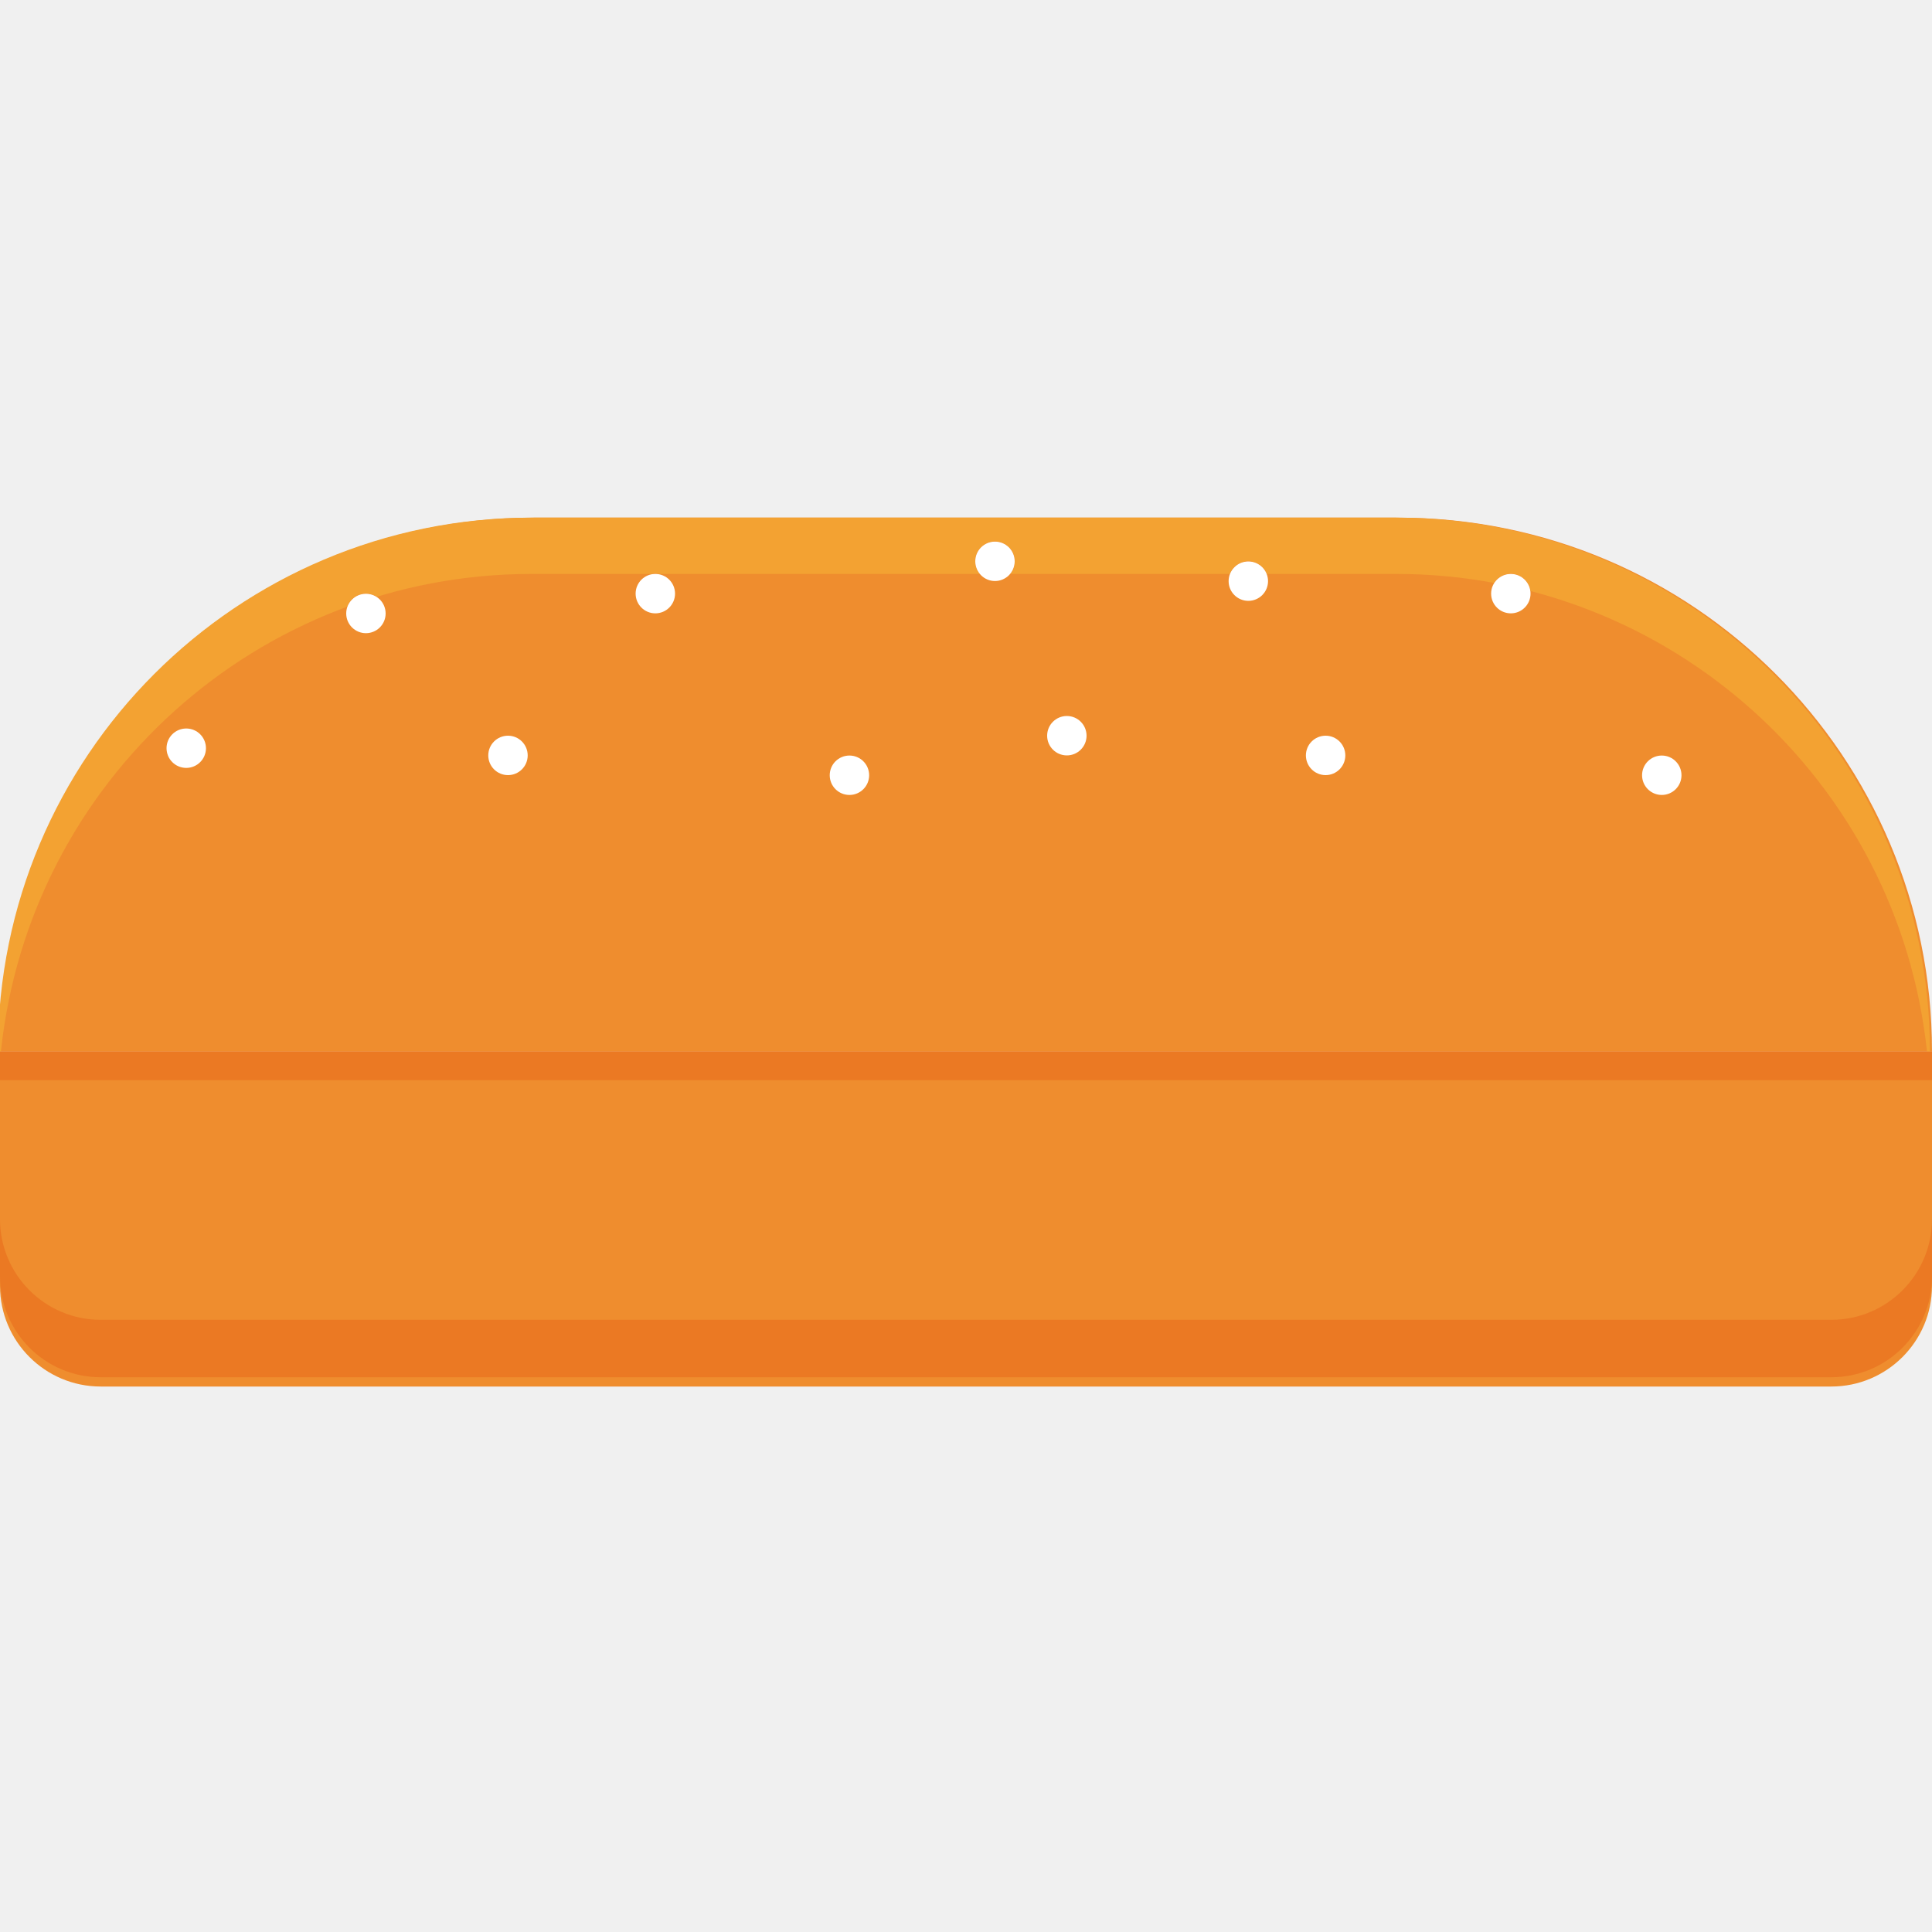
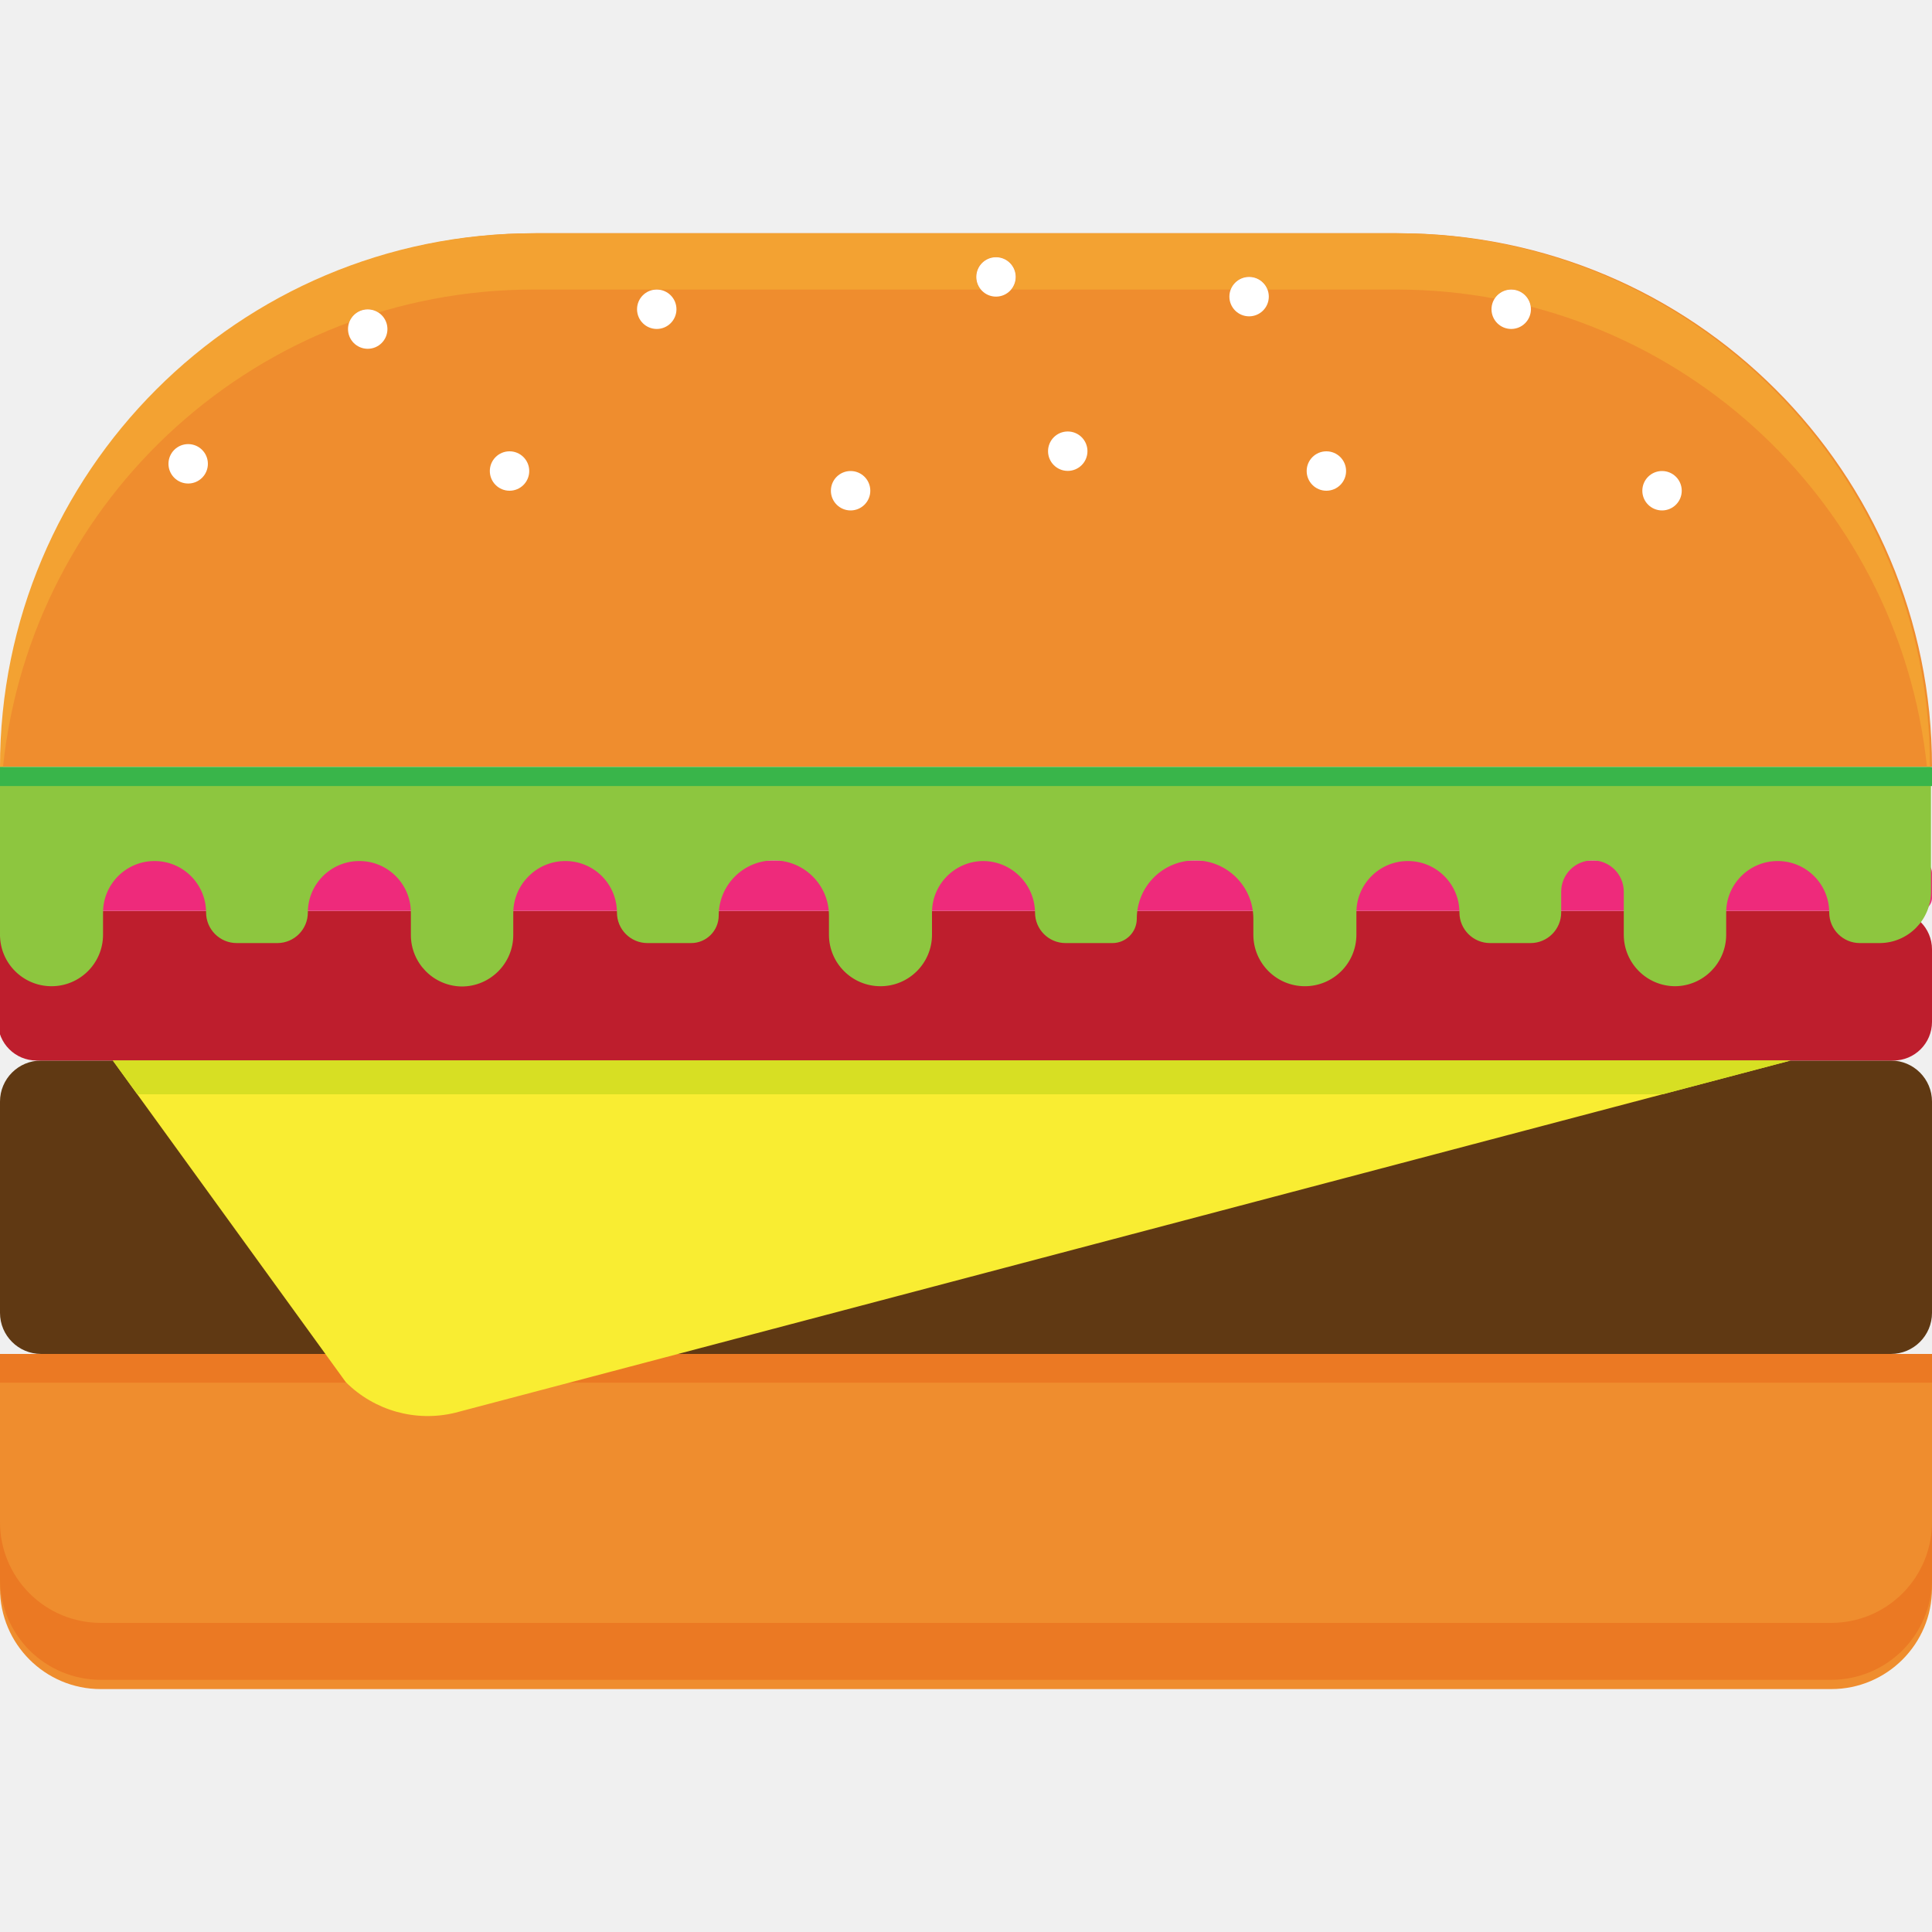
<svg xmlns="http://www.w3.org/2000/svg" viewBox="0 0 150 150">
  <g style="isolation:isolate">
    <g id="hamburger">
-       <path d="M41.44,40.19h67.12A41.44,41.44,0,0,1,150,81.63v0a0,0,0,0,1,0,0H0a0,0,0,0,1,0,0v0A41.44,41.44,0,0,1,41.44,40.19Z" style="fill:#ef8d2e" />
-       <path d="M0,81.63H150a0,0,0,0,1,0,0v18.2a7.82,7.82,0,0,1-7.82,7.82H7.82A7.82,7.82,0,0,1,0,99.84V81.63A0,0,0,0,1,0,81.63Z" style="fill:#ef8d2e" />
-       <path d="M142.18,102.47H7.82A7.82,7.82,0,0,1,0,94.65v4.46a7.82,7.82,0,0,0,7.82,7.82H142.18A7.82,7.82,0,0,0,150,99.11V94.65A7.82,7.82,0,0,1,142.18,102.47Z" style="fill:#eb7923" />
-       <rect y="81.63" width="150" height="2.23" style="fill:#eb7923" />
-       <circle cx="28.41" cy="47.63" r="1.53" style="fill:#fff" />
-       <circle cx="39.44" cy="58.65" r="1.53" style="fill:#fff" />
-       <circle cx="14.46" cy="58.09" r="1.53" style="fill:#fff" />
-       <circle cx="50.88" cy="46.09" r="1.53" style="fill:#fff" />
-       <circle cx="117.3" cy="46.09" r="1.53" style="fill:#fff" />
-       <circle cx="65.95" cy="60.19" r="1.53" style="fill:#fff" />
-       <circle cx="77.25" cy="43.58" r="1.53" style="fill:#fff" />
-       <circle cx="96.92" cy="45.12" r="1.53" style="fill:#fff" />
-       <circle cx="82.83" cy="57.12" r="1.53" style="fill:#fff" />
-       <circle cx="102.92" cy="58.65" r="1.53" style="fill:#fff" />
-       <circle cx="129.02" cy="60.19" r="1.53" style="fill:#fff" />
-       <path d="M41.27,44.56H108.4a41.45,41.45,0,0,1,41.21,37.07h.23A41.45,41.45,0,0,0,108.4,40.19H41.27A41.44,41.44,0,0,0-.16,81.63H.07A41.43,41.43,0,0,1,41.27,44.56Z" style="fill:#f3a232;mix-blend-mode:lighten" />
+       <path d="M41.58,18.11h67A41.42,41.42,0,0,1,150,59.53v0a0,0,0,0,1,0,0H.17a0,0,0,0,1,0,0v0A41.42,41.42,0,0,1,41.58,18.11Z" style="fill:#ef8d2e" />
+       <path d="M0,105.12H150a0,0,0,0,1,0,0v18.2a7.82,7.82,0,0,1-7.82,7.82H7.82A7.82,7.82,0,0,1,0,123.32v-18.2a0,0,0,0,1,0,0Z" style="fill:#ef8d2e" />
+       <path d="M142.18,126H7.82A7.82,7.82,0,0,1,0,118.13v4.46a7.82,7.82,0,0,0,7.82,7.83H142.18a7.82,7.82,0,0,0,7.82-7.83v-4.46A7.82,7.82,0,0,1,142.18,126Z" style="fill:#eb7923" />
+       <rect y="105.12" width="150" height="2.23" style="fill:#eb7923" />
+       <circle cx="28.55" cy="25.55" r="1.53" style="fill:#fff" />
+       <circle cx="39.56" cy="36.57" r="1.53" style="fill:#fff" />
+       <circle cx="14.61" cy="36.01" r="1.53" style="fill:#fff" />
+       <circle cx="50.99" cy="24.01" r="1.53" style="fill:#fff" />
+       <circle cx="117.33" cy="24.01" r="1.53" style="fill:#fff" />
+       <circle cx="66.04" cy="38.1" r="1.53" style="fill:#fff" />
+       <circle cx="77.33" cy="21.5" r="1.53" style="fill:#fff" />
+       <circle cx="96.98" cy="23.03" r="1.53" style="fill:#fff" />
+       <circle cx="82.9" cy="35.03" r="1.53" style="fill:#fff" />
+       <circle cx="102.98" cy="36.57" r="1.53" style="fill:#fff" />
+       <circle cx="129.04" cy="38.1" r="1.53" style="fill:#fff" />
+       <path d="M41.39,22.48h67.05a41.42,41.42,0,0,1,41.17,37.07h.23a41.43,41.43,0,0,0-41.4-41.44h-67A41.42,41.42,0,0,0,0,59.55H.23A41.42,41.42,0,0,1,41.39,22.48Z" style="fill:#f3a232;mix-blend-mode:lighten" />
+       <rect y="82.34" width="150" height="22.78" rx="3.19" style="fill:#603913" />
+       <rect x="-0.16" y="70.71" width="150.16" height="11.63" rx="3" style="fill:#be1e2d" />
+       <path d="M8.76,82.34H139L35.32,109.69a9,9,0,0,1-8.47-2.38Z" style="fill:#f9ed32" />
+       <polygon points="129.09 84.96 139.03 82.34 8.76 82.34 10.66 84.96 129.09 84.96" style="fill:#d7df23" />
+       <rect y="66.8" width="150" height="3.91" rx="1" style="fill:#ee2a7b" />
+       <path d="M0,59.55v5.76H0v7.26a4,4,0,0,0,4,4H4a4,4,0,0,0,4-4V70.85a4,4,0,0,1,4-4h0a4,4,0,0,1,4,4h0a2.38,2.38,0,0,0,2.37,2.37h3.17a2.37,2.37,0,0,0,2.36-2.37v0a4,4,0,0,1,4-4h0a4,4,0,0,1,4,4v1.74a4,4,0,0,0,3.95,4h0a4,4,0,0,0,4-4V70.85a4.05,4.05,0,0,1,4-4h0a4,4,0,0,1,4.05,4h0a2.37,2.37,0,0,0,2.36,2.37h3.4a2.14,2.14,0,0,0,2.14-2.14h0a4.28,4.28,0,0,1,4.28-4.28h0a4.28,4.28,0,0,1,4.28,4.28v1.49a4,4,0,0,0,4,4h0a4,4,0,0,0,4-4V70.85a4,4,0,0,1,4-4h0a4.05,4.05,0,0,1,4,4h0a2.37,2.37,0,0,0,2.36,2.37h3.65a1.89,1.89,0,0,0,1.89-1.89h0a4.52,4.52,0,0,1,4.52-4.53h0a4.53,4.53,0,0,1,4.53,4.53v1.24a4,4,0,0,0,4,4h0a4,4,0,0,0,4-4V70.85a4,4,0,0,1,4-4h0a4,4,0,0,1,4,4h0a2.38,2.38,0,0,0,2.37,2.37h3.16a2.38,2.38,0,0,0,2.37-2.37V69.23a2.43,2.43,0,0,1,2.43-2.43h0a2.43,2.43,0,0,1,2.43,2.43v3.34a4,4,0,0,0,4,4h0a4,4,0,0,0,3.95-4V70.85a4,4,0,0,1,4-4h0a4,4,0,0,1,4,4h0a2.38,2.38,0,0,0,2.37,2.37h1.58a4,4,0,0,0,3.95-4V59.55Z" style="fill:#8dc63f" />
+       <rect y="65.31" height="1.48" style="fill:#39b54a" />
+       <rect y="59.55" width="150" height="1.48" style="fill:#39b54a" />
    </g>
  </g>
</svg>
